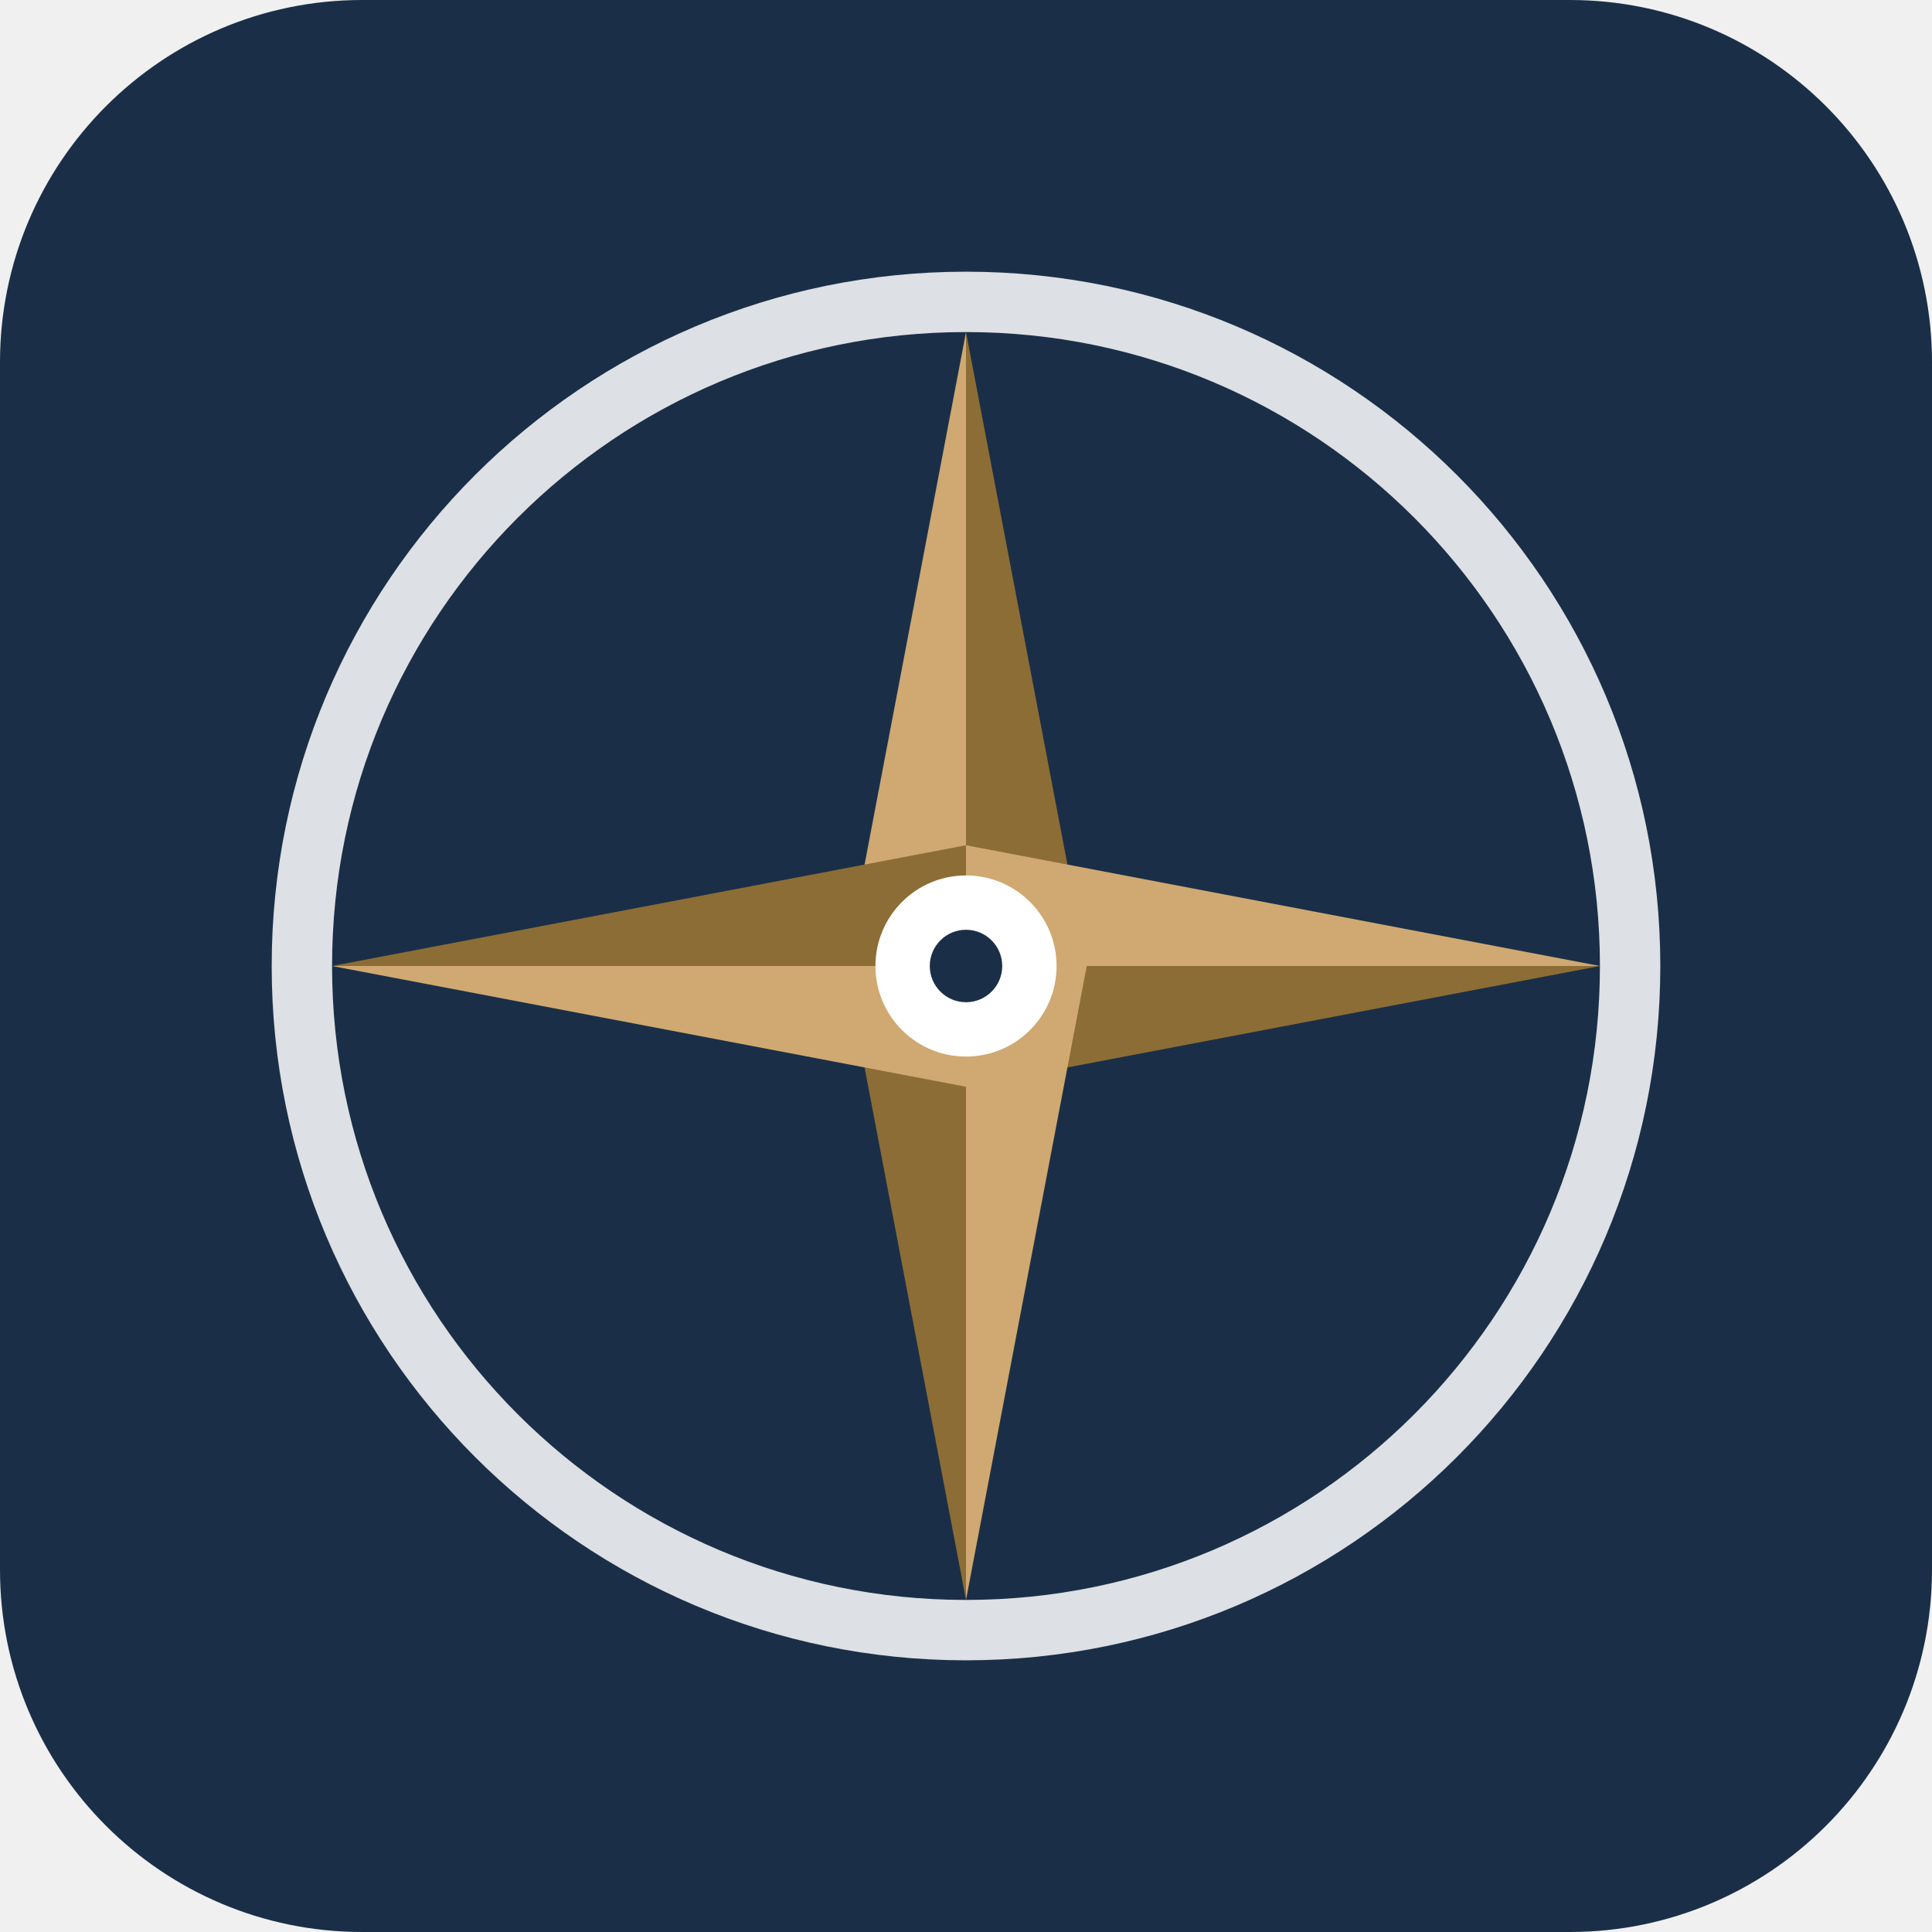
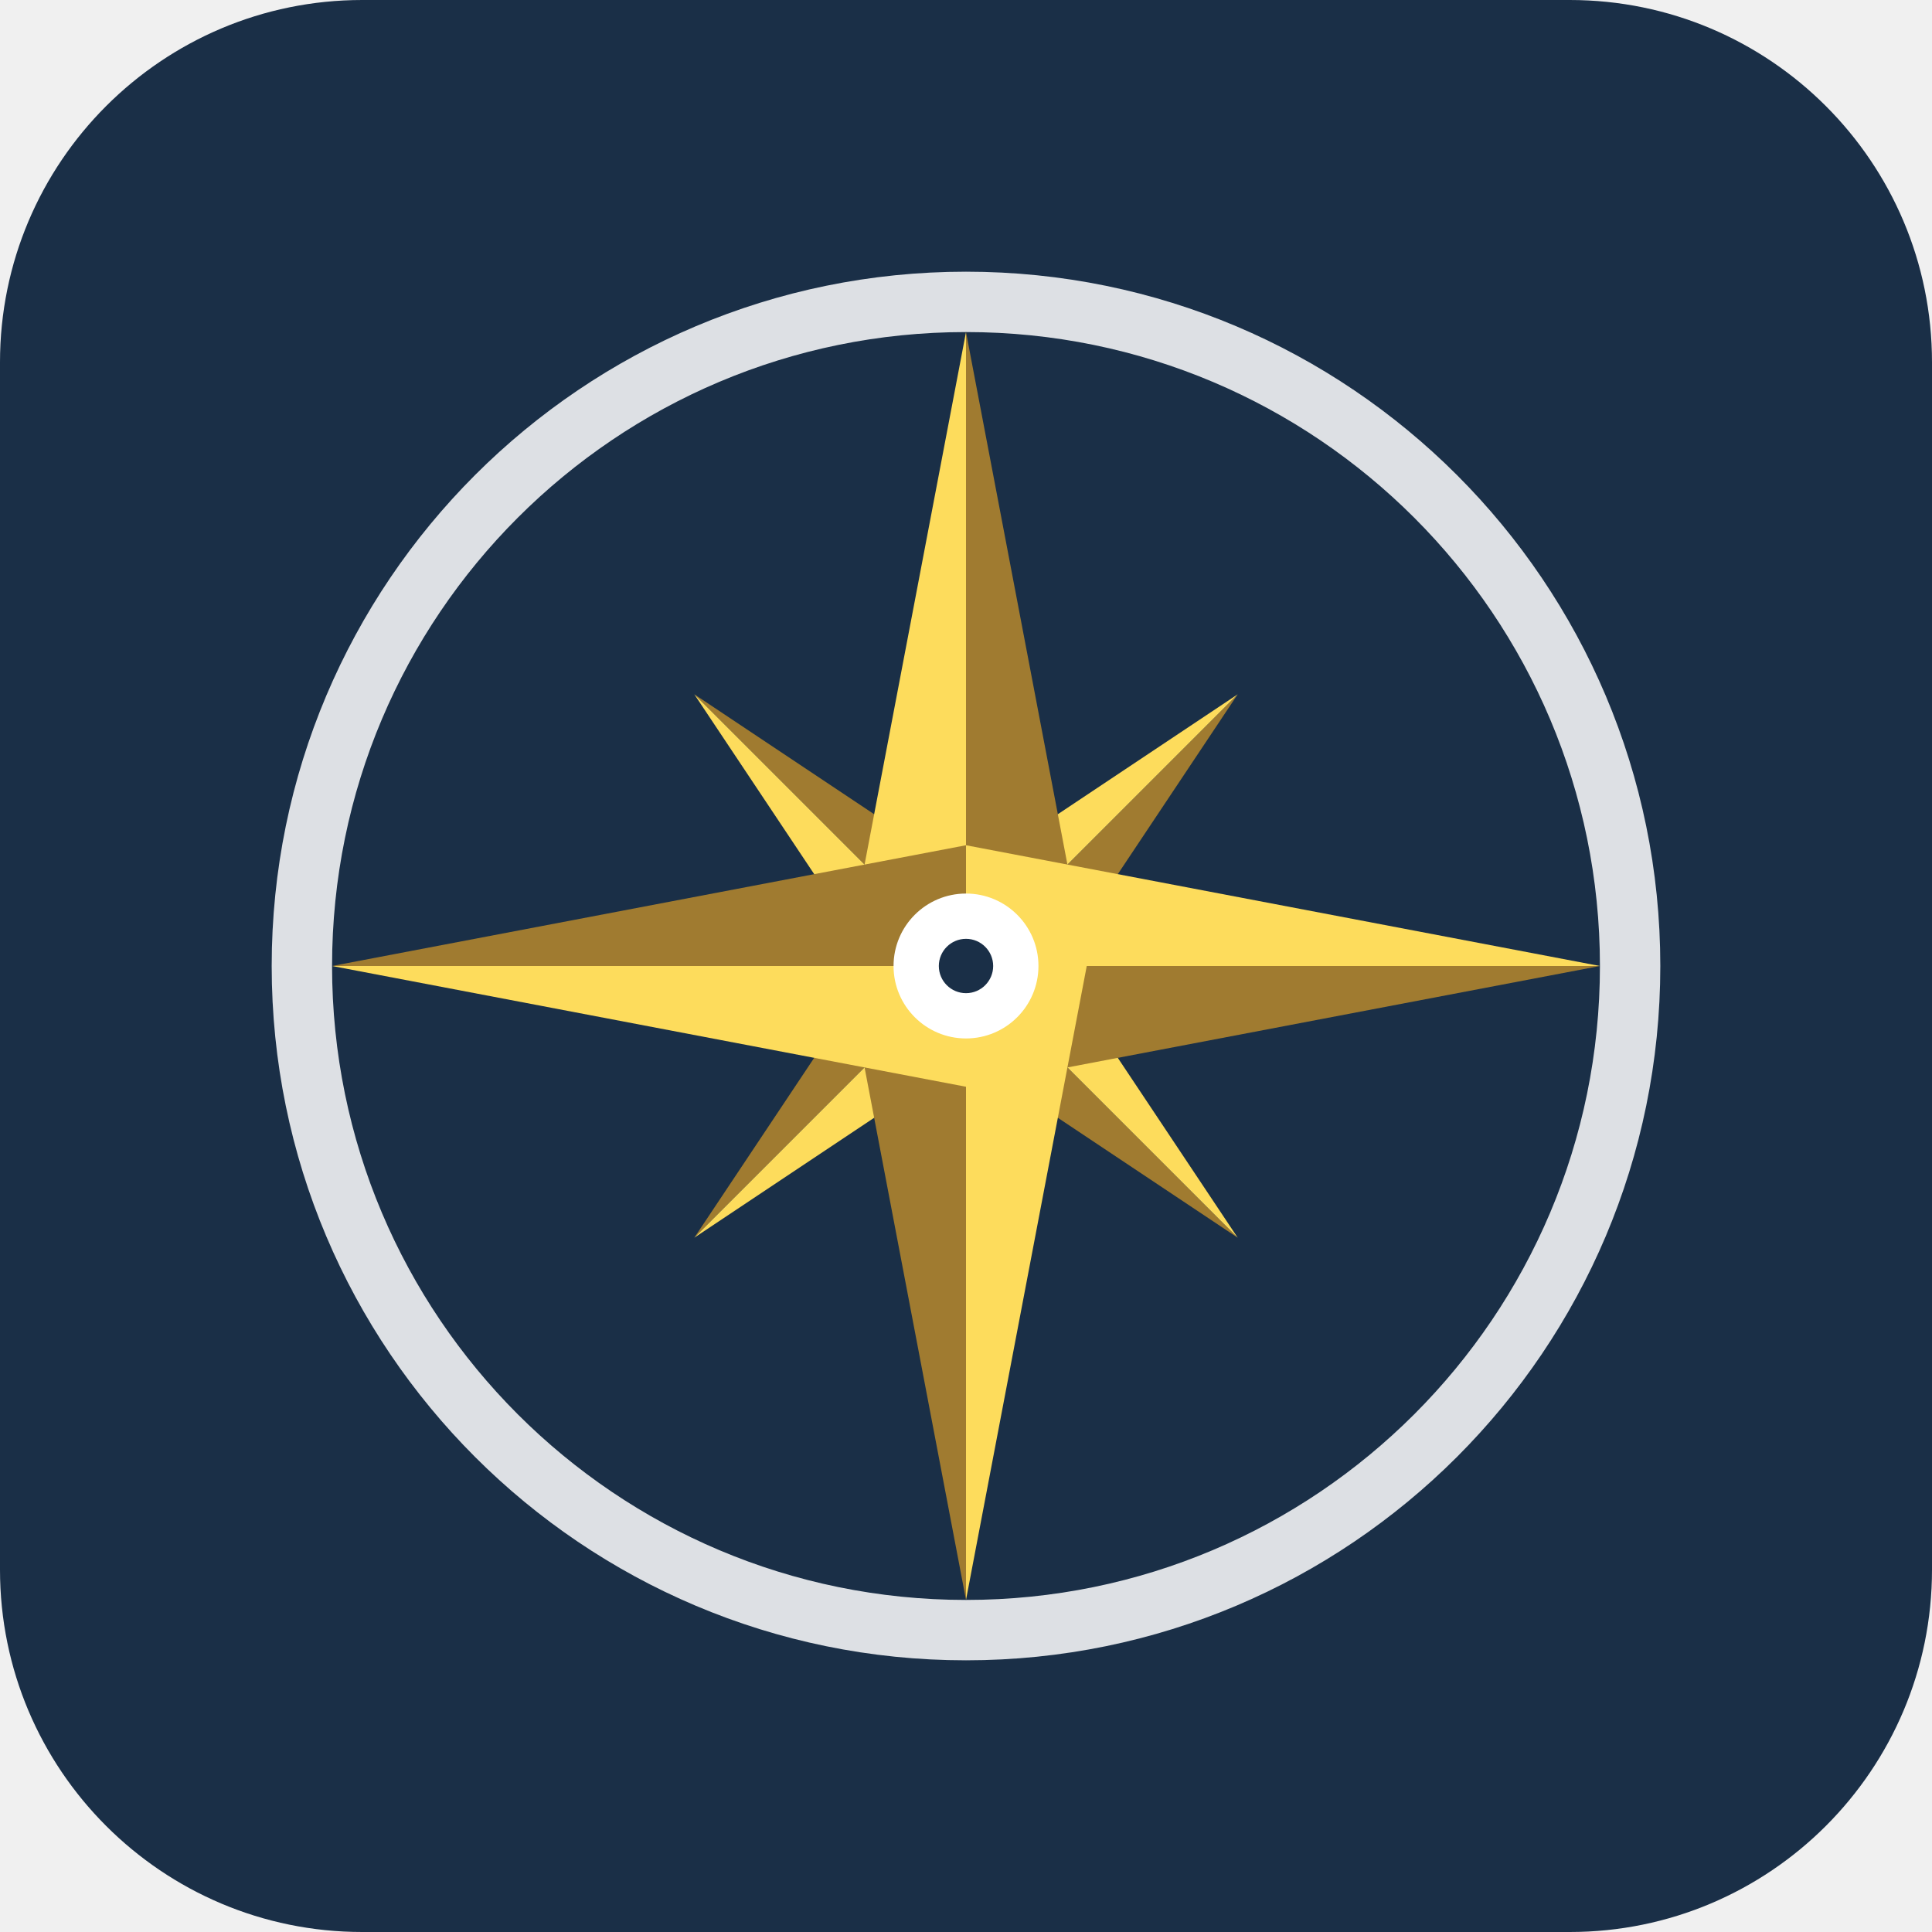
<svg xmlns="http://www.w3.org/2000/svg" viewBox="0 0 64 64" width="64" height="64">
  <rect width="64" height="64" rx="12" fill="#1a2f47" />
  <g transform="translate(32 32)">
    <circle r="22" fill="none" stroke="#ffffff" stroke-width="2" opacity="0.85" />
-     <polygon points="0,-21 -4,0 0,0" fill="#cfa971" />
-     <polygon points="0,-21 4,0 0,0" fill="#8c6d35" />
-     <polygon points="21,0 0,-4 0,0" fill="#cfa971" />
-     <polygon points="21,0 0,4 0,0" fill="#8c6d35" />
-     <polygon points="0,21 4,0 0,0" fill="#cfa971" />
-     <polygon points="0,21 -4,0 0,0" fill="#8c6d35" />
-     <polygon points="-21,0 0,4 0,0" fill="#cfa971" />
-     <polygon points="-21,0 0,-4 0,0" fill="#8c6d35" />
-     <circle r="3" fill="#ffffff" />
-     <circle r="1.2" fill="#1a2f47" />
+     <polygon points="9,-9 0,0 3,0" fill="#a07b30" />
+     <polygon points="9,-9 0,0 0,-3" fill="#FDDC5C" />
+     <polygon points="-9,-9 0,0 0,-3" fill="#a07b30" />
+     <polygon points="-9,-9 0,0 -3,0" fill="#FDDC5C" />
+     <polygon points="9,9 0,0 0,3" fill="#a07b30" />
+     <polygon points="9,9 0,0 3,0" fill="#FDDC5C" />
+     <polygon points="-9,9 0,0 -3,0" fill="#a07b30" />
+     <polygon points="-9,9 0,0 0,3" fill="#FDDC5C" />
+     <polygon points="0,-21 -4,0 0,0" fill="#FDDC5C" />
+     <polygon points="0,-21 4,0 0,0" fill="#a07b30" />
+     <polygon points="21,0 0,-4 0,0" fill="#FDDC5C" />
+     <polygon points="21,0 0,4 0,0" fill="#a07b30" />
+     <polygon points="0,21 4,0 0,0" fill="#FDDC5C" />
+     <polygon points="0,21 -4,0 0,0" fill="#a07b30" />
+     <polygon points="-21,0 0,4 0,0" fill="#FDDC5C" />
+     <polygon points="-21,0 0,-4 0,0" fill="#a07b30" />
+     <circle r="2.4" fill="#ffffff" />
+     <circle r="0.9" fill="#1a2f47" />
  </g>
</svg>
